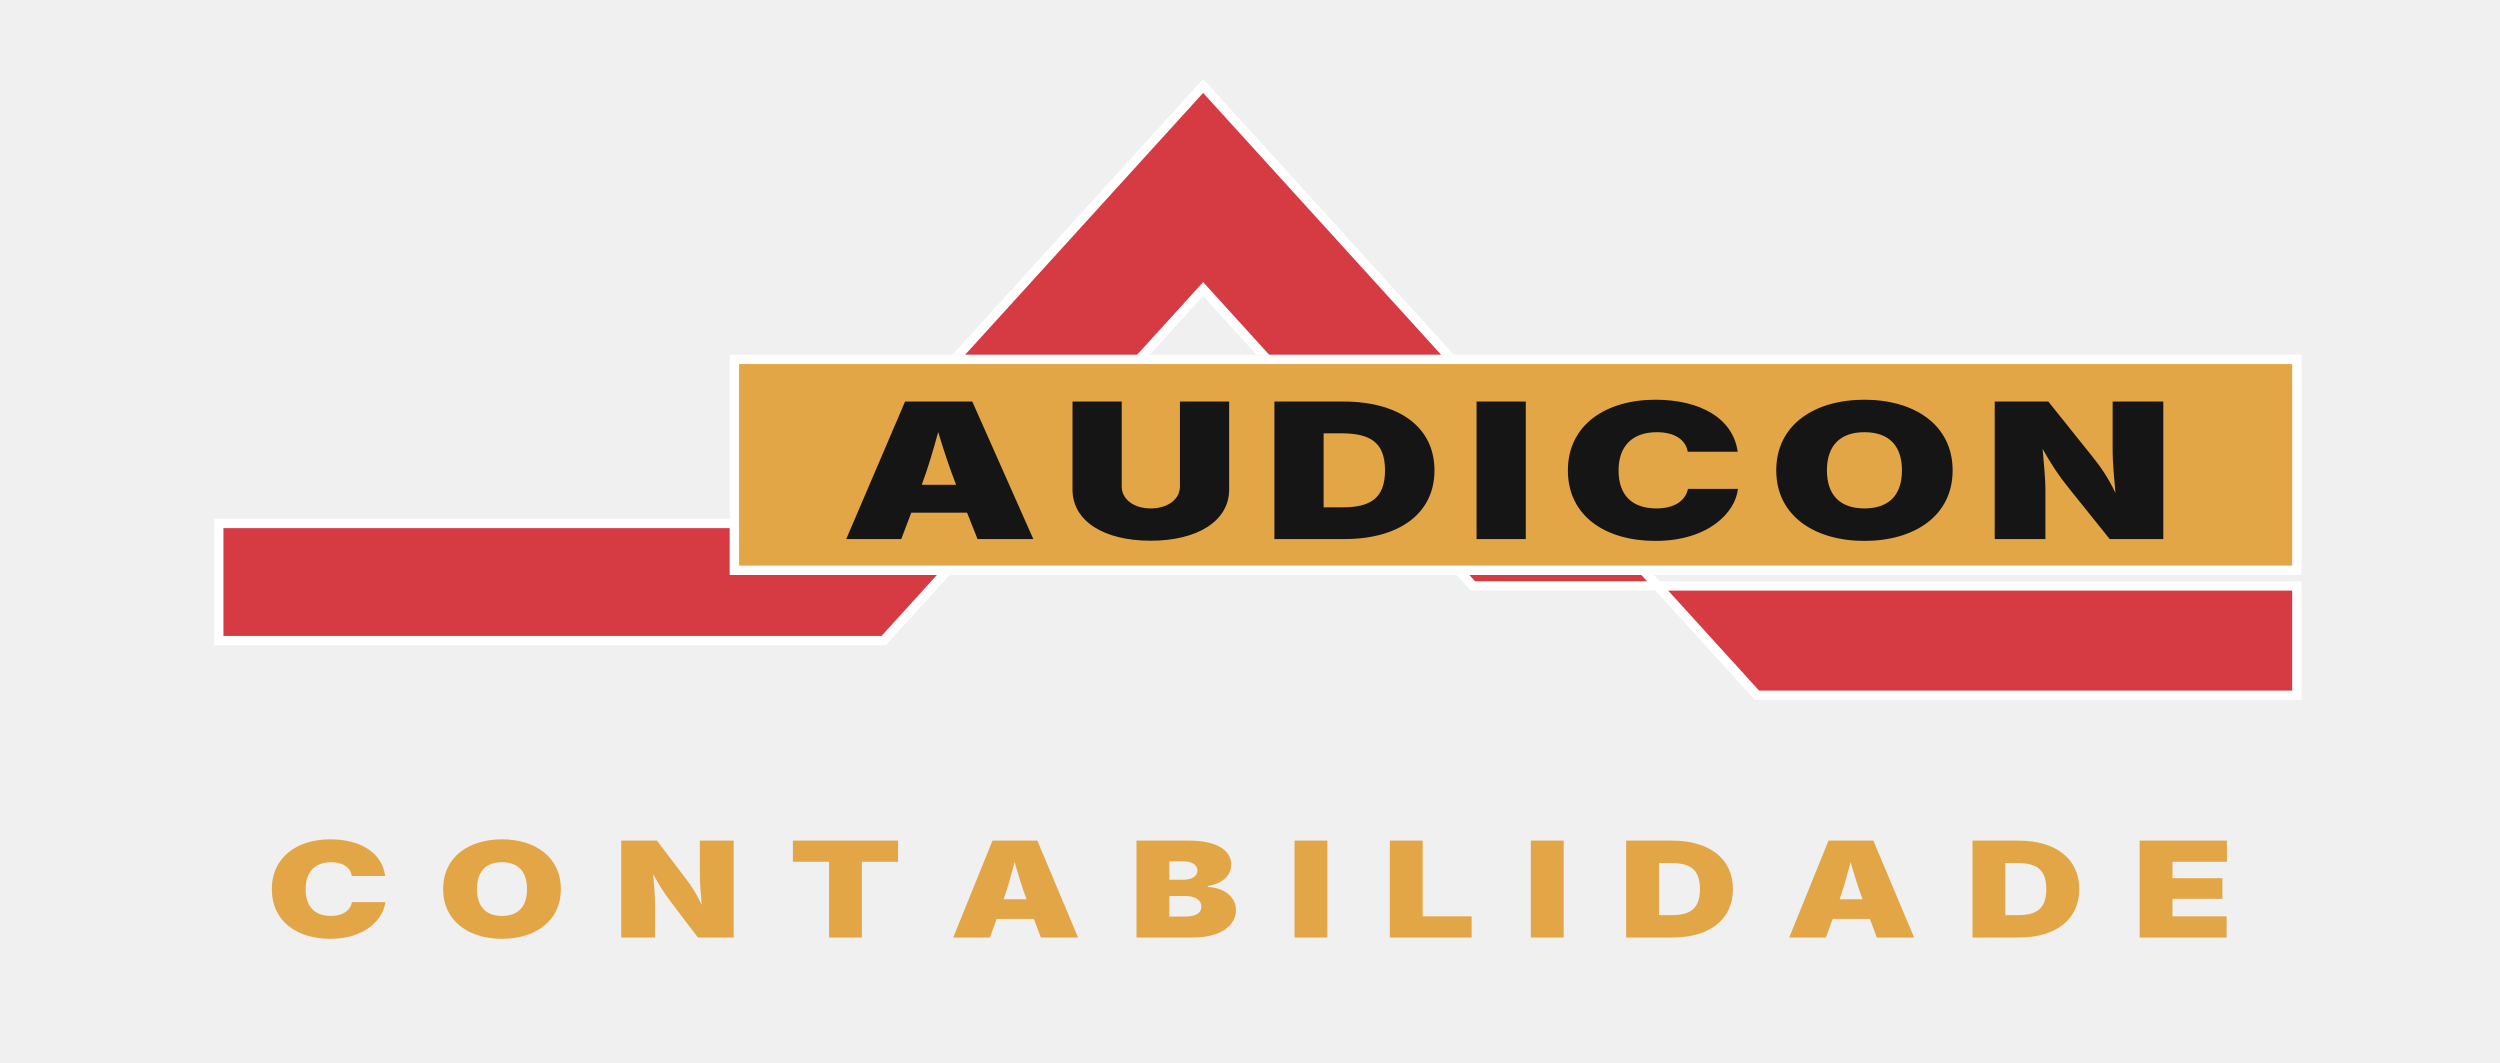
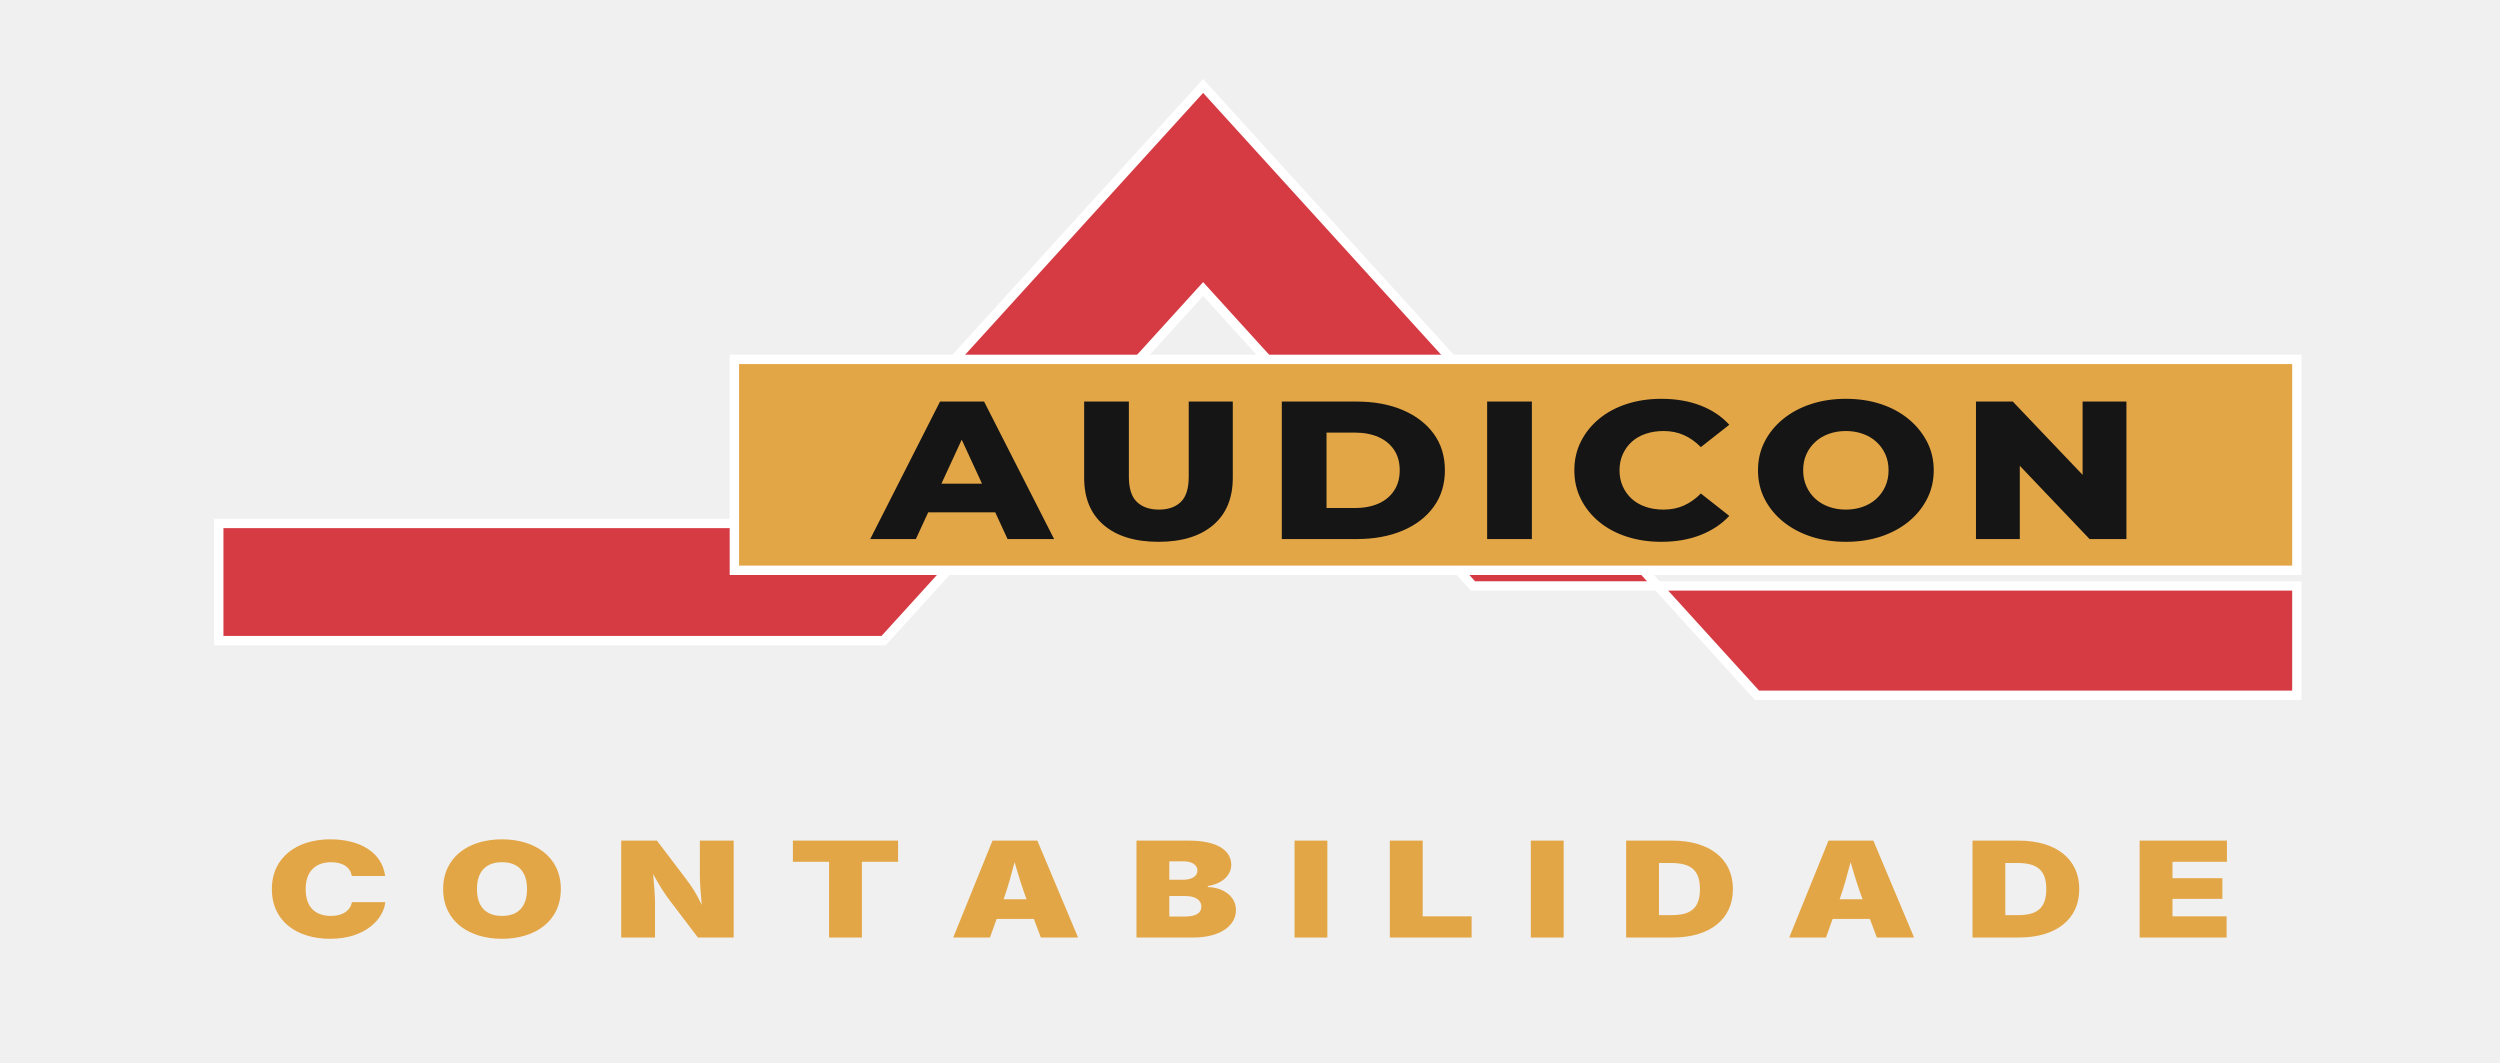
<svg xmlns="http://www.w3.org/2000/svg" viewBox="0 0 1600 680" width="1600" height="680">
  <path id="simbolo" d="M140.0,335.0 L515.5,335.0 L770.0,55.0 L1124.5,445.0 L1470.0,445.0 L1470.0,375.0 L942.7,375.0 L770.0,185.0 L565.5,410.0 L140.0,410.0 Z" fill="#D63A43" stroke="#FFFFFF" stroke-width="6" stroke-linejoin="miter" />
  <rect id="faixa" x="470" y="230" width="1000" height="135" fill="#E3A646" stroke="#FFFFFF" stroke-width="6" />
-   <path id="audicon" d="M541.582 345.0H576.82L583.213 328.109H618.918L625.623 345.0H661.328L622.27 257.0H579.237ZM589.917 310.272C593.971 299.523 597.245 288.066 600.442 276.549C603.95 288.066 607.692 299.523 611.902 310.272ZM736.449 346.063C766.307 346.063 786.655 333.483 786.655 313.344V257.0H755.159V311.336C755.159 319.545 747.363 325.392 736.449 325.392C725.69 325.392 717.894 319.545 717.894 311.336V257.0H686.398V313.344C686.398 333.483 706.434 346.063 736.449 346.063ZM860.372 345.0C895.688 345.0 918.062 328.522 918.062 301.059C918.062 273.537 895.688 257.0 859.904 257.0H815.623V345.0ZM847.119 324.683V277.317H858.189C876.432 277.317 886.41 282.632 886.41 301.059C886.41 319.427 876.432 324.683 859.124 324.683ZM976.499 257.0H945.003V345.0H976.499ZM1059.415 346.181C1093.484 346.181 1110.713 327.872 1112.272 312.871H1080.309C1078.749 320.372 1071.733 325.392 1060.195 325.392C1044.759 325.392 1035.872 317.183 1035.872 301.059C1035.872 285.703 1044.525 276.608 1060.351 276.608C1072.045 276.608 1078.905 281.628 1080.153 289.129H1112.116C1109.232 267.867 1088.339 255.819 1059.415 255.819C1028.154 255.819 1003.44 271.647 1003.44 301.059C1003.44 330.294 1027.53 346.181 1059.415 346.181ZM1193.24 346.181C1224.813 346.181 1249.682 330.412 1249.682 301.059C1249.682 271.647 1224.813 255.819 1193.24 255.819C1161.51 255.819 1136.797 271.647 1136.797 301.059C1136.797 330.235 1161.51 346.181 1193.24 346.181ZM1193.24 325.392C1177.648 325.392 1169.228 316.828 1169.228 301.059C1169.228 285.231 1177.648 276.608 1193.24 276.608C1208.909 276.608 1217.251 285.231 1217.251 301.059C1217.251 316.828 1208.909 325.392 1193.24 325.392ZM1276.624 345.0H1309.055V312.871C1309.055 307.083 1308.197 297.397 1307.262 287.298C1312.875 297.161 1317.163 303.894 1324.413 312.871L1350.218 345.0H1384.52V257.0H1352.089V289.247C1352.089 295.744 1353.102 306.493 1353.882 315.47C1349.126 305.548 1344.449 298.815 1338.602 291.55L1310.926 257.0H1276.624Z" fill="#151515" />
+   <path id="audicon" d="M556.945 345.0 601.618 257.0H629.809L674.627 345.0H644.845L609.859 269.194H621.135L586.149 345.0ZM581.378 327.903 588.751 309.549H638.195L645.568 327.903ZM741.419 346.76Q719.011 346.76 706.433 336.074Q693.855 325.389 693.855 305.777V257.0H722.48V305.023Q722.48 316.337 727.613 321.24Q732.745 326.143 741.708 326.143Q750.672 326.143 755.732 321.24Q760.792 316.337 760.792 305.023V257.0H788.983V305.777Q788.983 325.389 776.405 336.074Q763.828 346.76 741.419 346.76ZM820.356 345.0V257.0H868.209Q884.979 257.0 897.701 262.406Q910.424 267.811 917.58 277.617Q924.736 287.423 924.736 301.0Q924.736 314.451 917.58 324.32Q910.424 334.189 897.701 339.594Q884.979 345.0 868.209 345.0ZM848.981 325.137H867.052Q875.727 325.137 882.16 322.309Q888.593 319.48 892.208 314.011Q895.822 308.543 895.822 301.0Q895.822 293.331 892.208 287.926Q888.593 282.52 882.16 279.691Q875.727 276.863 867.052 276.863H848.981ZM951.772 345.0V257.0H980.397V345.0ZM1063.237 346.76Q1051.237 346.76 1041.045 343.429Q1030.853 340.097 1023.407 333.937Q1015.962 327.777 1011.769 319.417Q1007.577 311.057 1007.577 301.0Q1007.577 290.943 1011.769 282.583Q1015.962 274.223 1023.407 268.063Q1030.853 261.903 1041.045 258.571Q1051.237 255.24 1063.237 255.24Q1077.26 255.24 1088.32 259.514Q1099.38 263.789 1106.753 271.834L1088.537 286.166Q1083.621 281.137 1077.766 278.497Q1071.911 275.857 1064.683 275.857Q1058.466 275.857 1053.261 277.617Q1048.057 279.377 1044.37 282.709Q1040.684 286.04 1038.587 290.691Q1036.491 295.343 1036.491 301.0Q1036.491 306.657 1038.587 311.309Q1040.684 315.96 1044.37 319.291Q1048.057 322.623 1053.261 324.383Q1058.466 326.143 1064.683 326.143Q1071.911 326.143 1077.766 323.503Q1083.621 320.863 1088.537 315.834L1106.753 330.166Q1099.38 338.086 1088.32 342.423Q1077.26 346.76 1063.237 346.76ZM1181.352 346.76Q1169.208 346.76 1158.944 343.366Q1148.679 339.971 1141.089 333.749Q1133.499 327.526 1129.307 319.229Q1125.114 310.931 1125.114 301.0Q1125.114 291.069 1129.307 282.771Q1133.499 274.474 1141.089 268.251Q1148.679 262.029 1158.944 258.634Q1169.208 255.24 1181.352 255.24Q1193.641 255.24 1203.833 258.634Q1214.025 262.029 1221.543 268.251Q1229.061 274.474 1233.326 282.771Q1237.591 291.069 1237.591 301.0Q1237.591 310.931 1233.326 319.291Q1229.061 327.651 1221.543 333.811Q1214.025 339.971 1203.833 343.366Q1193.641 346.76 1181.352 346.76ZM1181.352 326.143Q1187.135 326.143 1192.123 324.383Q1197.111 322.623 1200.797 319.291Q1204.484 315.96 1206.58 311.309Q1208.676 306.657 1208.676 301.0Q1208.676 295.217 1206.58 290.629Q1204.484 286.04 1200.797 282.709Q1197.111 279.377 1192.123 277.617Q1187.135 275.857 1181.352 275.857Q1175.569 275.857 1170.582 277.617Q1165.594 279.377 1161.907 282.709Q1158.221 286.04 1156.125 290.629Q1154.028 295.217 1154.028 301.0Q1154.028 306.657 1156.125 311.309Q1158.221 315.96 1161.907 319.291Q1165.594 322.623 1170.582 324.383Q1175.569 326.143 1181.352 326.143ZM1264.626 345.0V257.0H1288.191L1343.996 315.583H1332.864V257.0H1360.911V345.0H1337.345L1281.541 286.417H1292.673V345.0Z" fill="#151515" />
  <path id="contabilidade" d="M211.331 600.832C234.06 600.832 245.555 587.933 246.596 577.364H225.27C224.23 582.648 219.549 586.185 211.851 586.185C201.552 586.185 195.622 580.401 195.622 569.042C195.622 558.223 201.396 551.815 211.955 551.815C219.757 551.815 224.334 555.352 225.166 560.636H246.492C244.567 545.656 230.628 537.168 211.331 537.168C190.473 537.168 173.985 548.319 173.985 569.042C173.985 589.639 190.057 600.832 211.331 600.832ZM321.275 600.832C342.341 600.832 358.933 589.722 358.933 569.042C358.933 548.319 342.341 537.168 321.275 537.168C300.106 537.168 283.617 548.319 283.617 569.042C283.617 589.597 300.106 600.832 321.275 600.832ZM321.275 586.185C310.872 586.185 305.255 580.152 305.255 569.042C305.255 557.89 310.872 551.815 321.275 551.815C331.73 551.815 337.295 557.89 337.295 569.042C337.295 580.152 331.73 586.185 321.275 586.185ZM397.567 600.0H419.205V577.364C419.205 573.286 418.633 566.462 418.008 559.346C421.753 566.295 424.614 571.039 429.451 577.364L446.668 600.0H469.554V538.0H447.916V560.719C447.916 565.297 448.592 572.87 449.112 579.195C445.94 572.204 442.819 567.46 438.918 562.342L420.453 538.0H397.567ZM507.46 551.565H530.606V600.0H551.619V551.565H574.765V538.0H507.46ZM610.07 600.0H633.581L637.846 588.099H661.668L666.141 600.0H689.963L663.904 538.0H635.193ZM642.319 575.533C645.023 567.96 647.208 559.887 649.341 551.773C651.681 559.887 654.178 567.96 656.987 575.533ZM727.349 600.0H763.862C780.663 600.0 791.013 592.635 791.013 582.44C791.013 573.702 783.003 568.001 773.017 567.71V567.044C782.015 565.671 787.997 560.345 787.997 553.479C787.997 544.075 778.634 538.0 760.95 538.0H727.349ZM748.362 586.601V573.452H758.557C764.903 573.452 768.856 575.907 768.856 580.277C768.856 584.396 765.267 586.601 758.245 586.601ZM748.362 563.05V551.232H757.309C762.51 551.232 766.359 553.354 766.359 557.141C766.359 560.969 762.51 563.05 756.997 563.05ZM849.517 538.0H828.503V600.0H849.517ZM889.503 600.0H941.829V586.435H910.517V538.0H889.503ZM1000.748 538.0H979.735V600.0H1000.748ZM1070.591 600.0C1094.153 600.0 1109.081 588.391 1109.081 569.042C1109.081 549.651 1094.153 538.0 1070.279 538.0H1040.735V600.0ZM1061.748 585.686V552.314H1069.134C1081.305 552.314 1087.963 556.059 1087.963 569.042C1087.963 581.983 1081.305 585.686 1069.758 585.686ZM1145.114 600.0H1168.624L1172.889 588.099H1196.711L1201.185 600.0H1225.007L1198.948 538.0H1170.237ZM1177.362 575.533C1180.067 567.96 1182.252 559.887 1184.384 551.773C1186.725 559.887 1189.221 567.96 1192.03 575.533ZM1292.248 600.0C1315.81 600.0 1330.738 588.391 1330.738 569.042C1330.738 549.651 1315.81 538.0 1291.936 538.0H1262.393V600.0ZM1283.406 585.686V552.314H1290.792C1302.963 552.314 1309.621 556.059 1309.621 569.042C1309.621 581.983 1302.963 585.686 1291.416 585.686ZM1369.372 600.0H1425.027V586.435H1390.386V575.283H1422.322V562.051H1390.386V551.565H1425.235V538.0H1369.372Z" fill="#E3A646" />
</svg>
